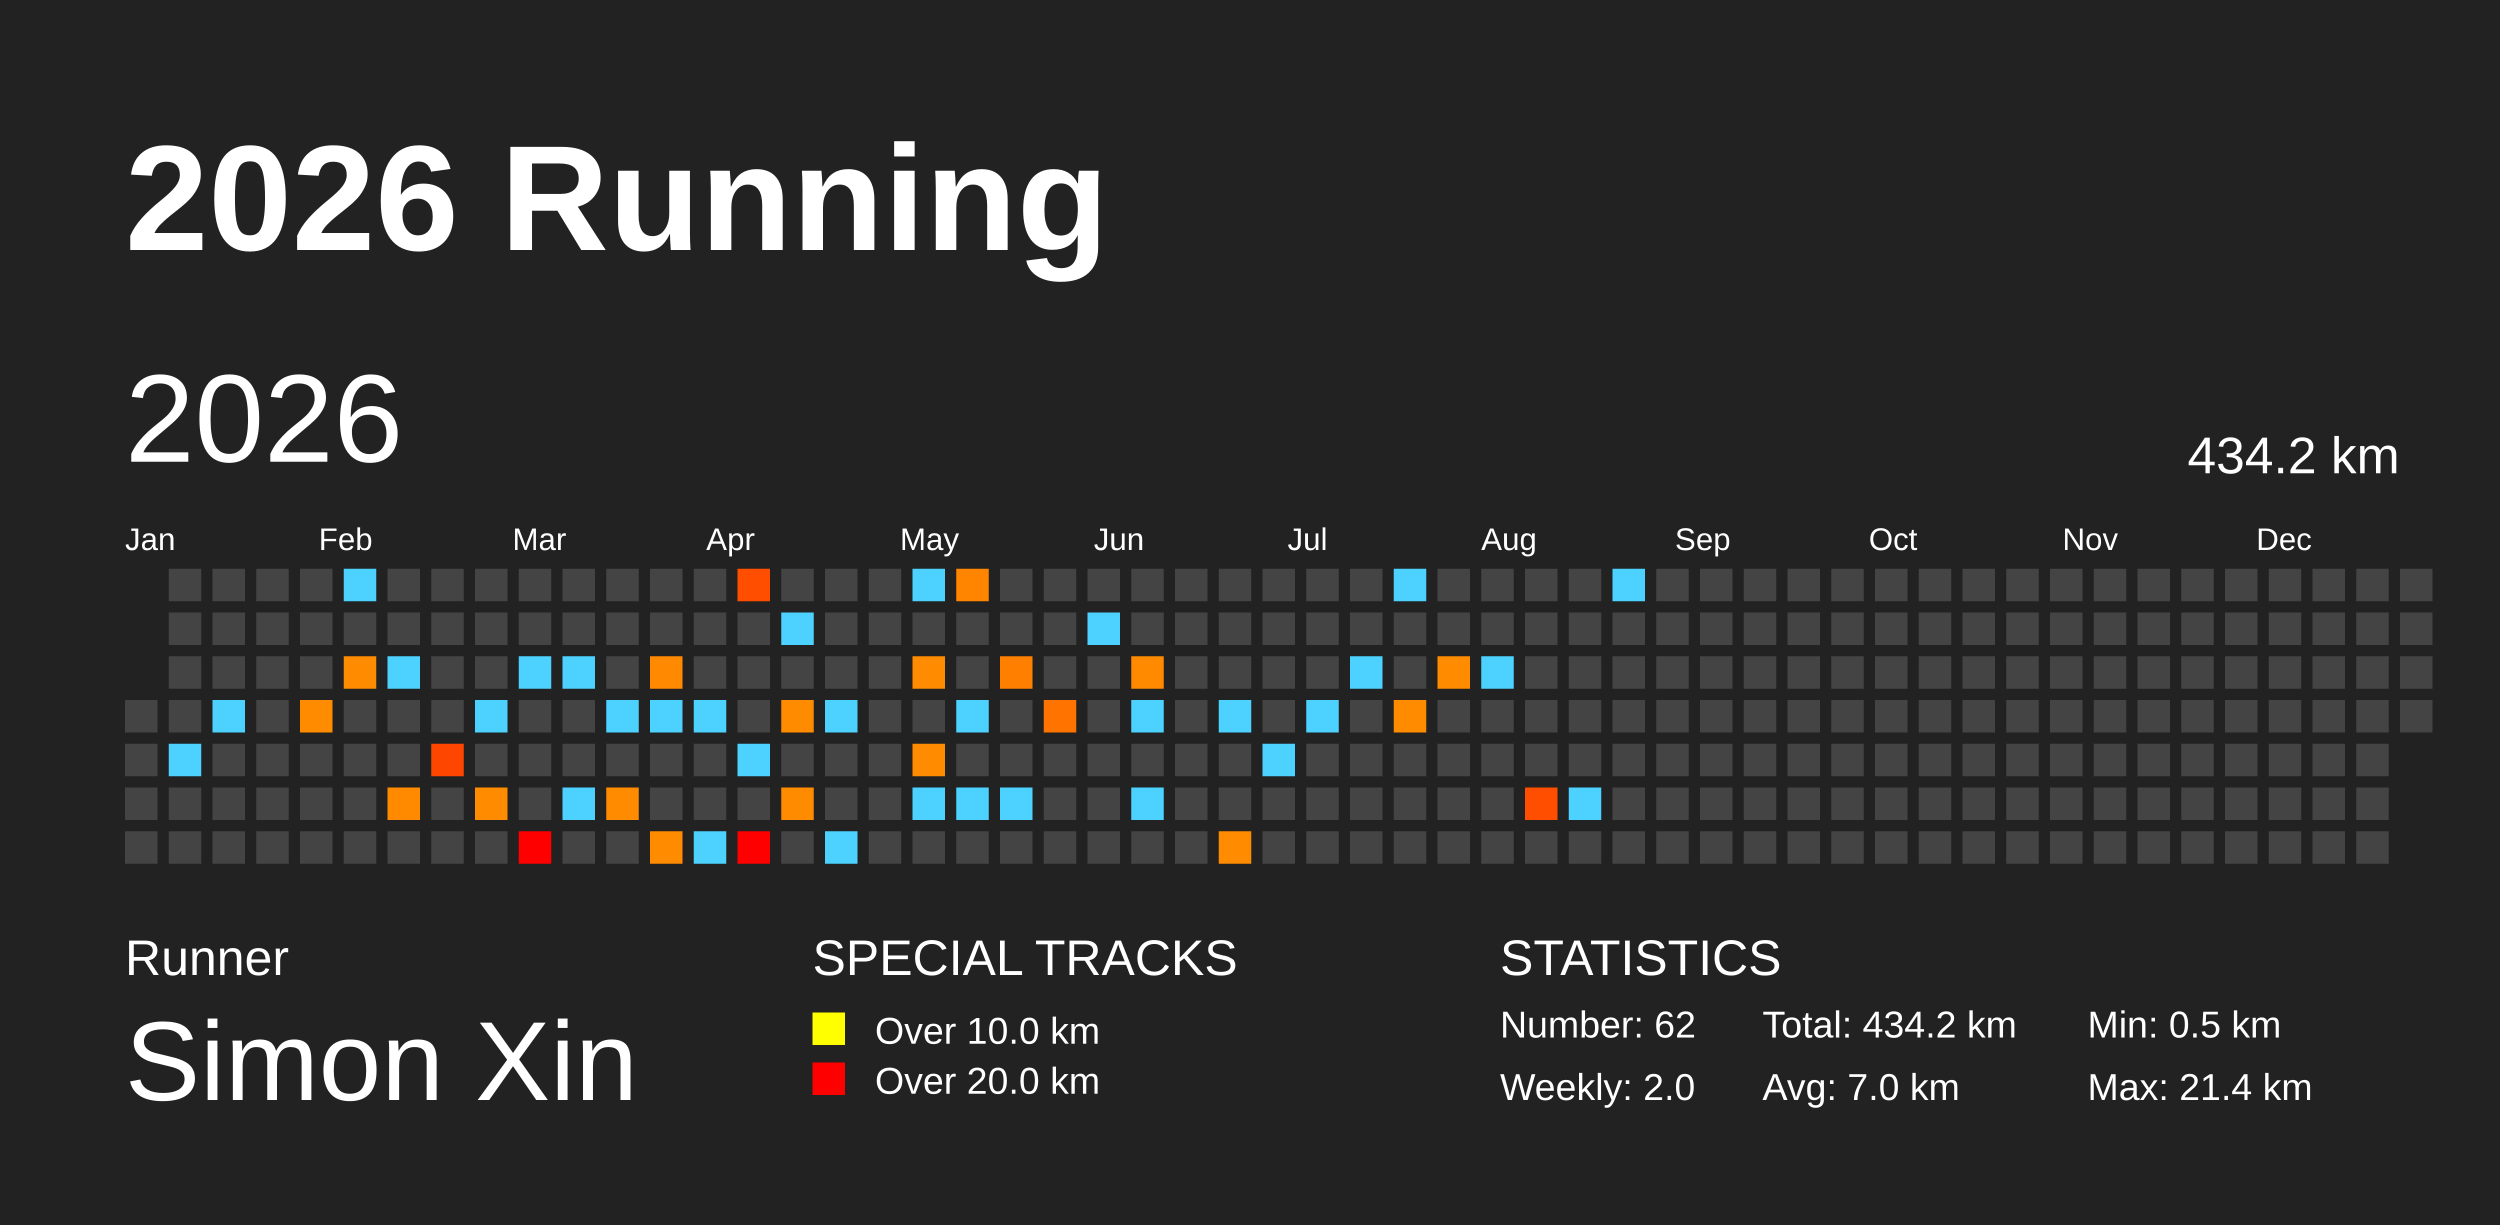
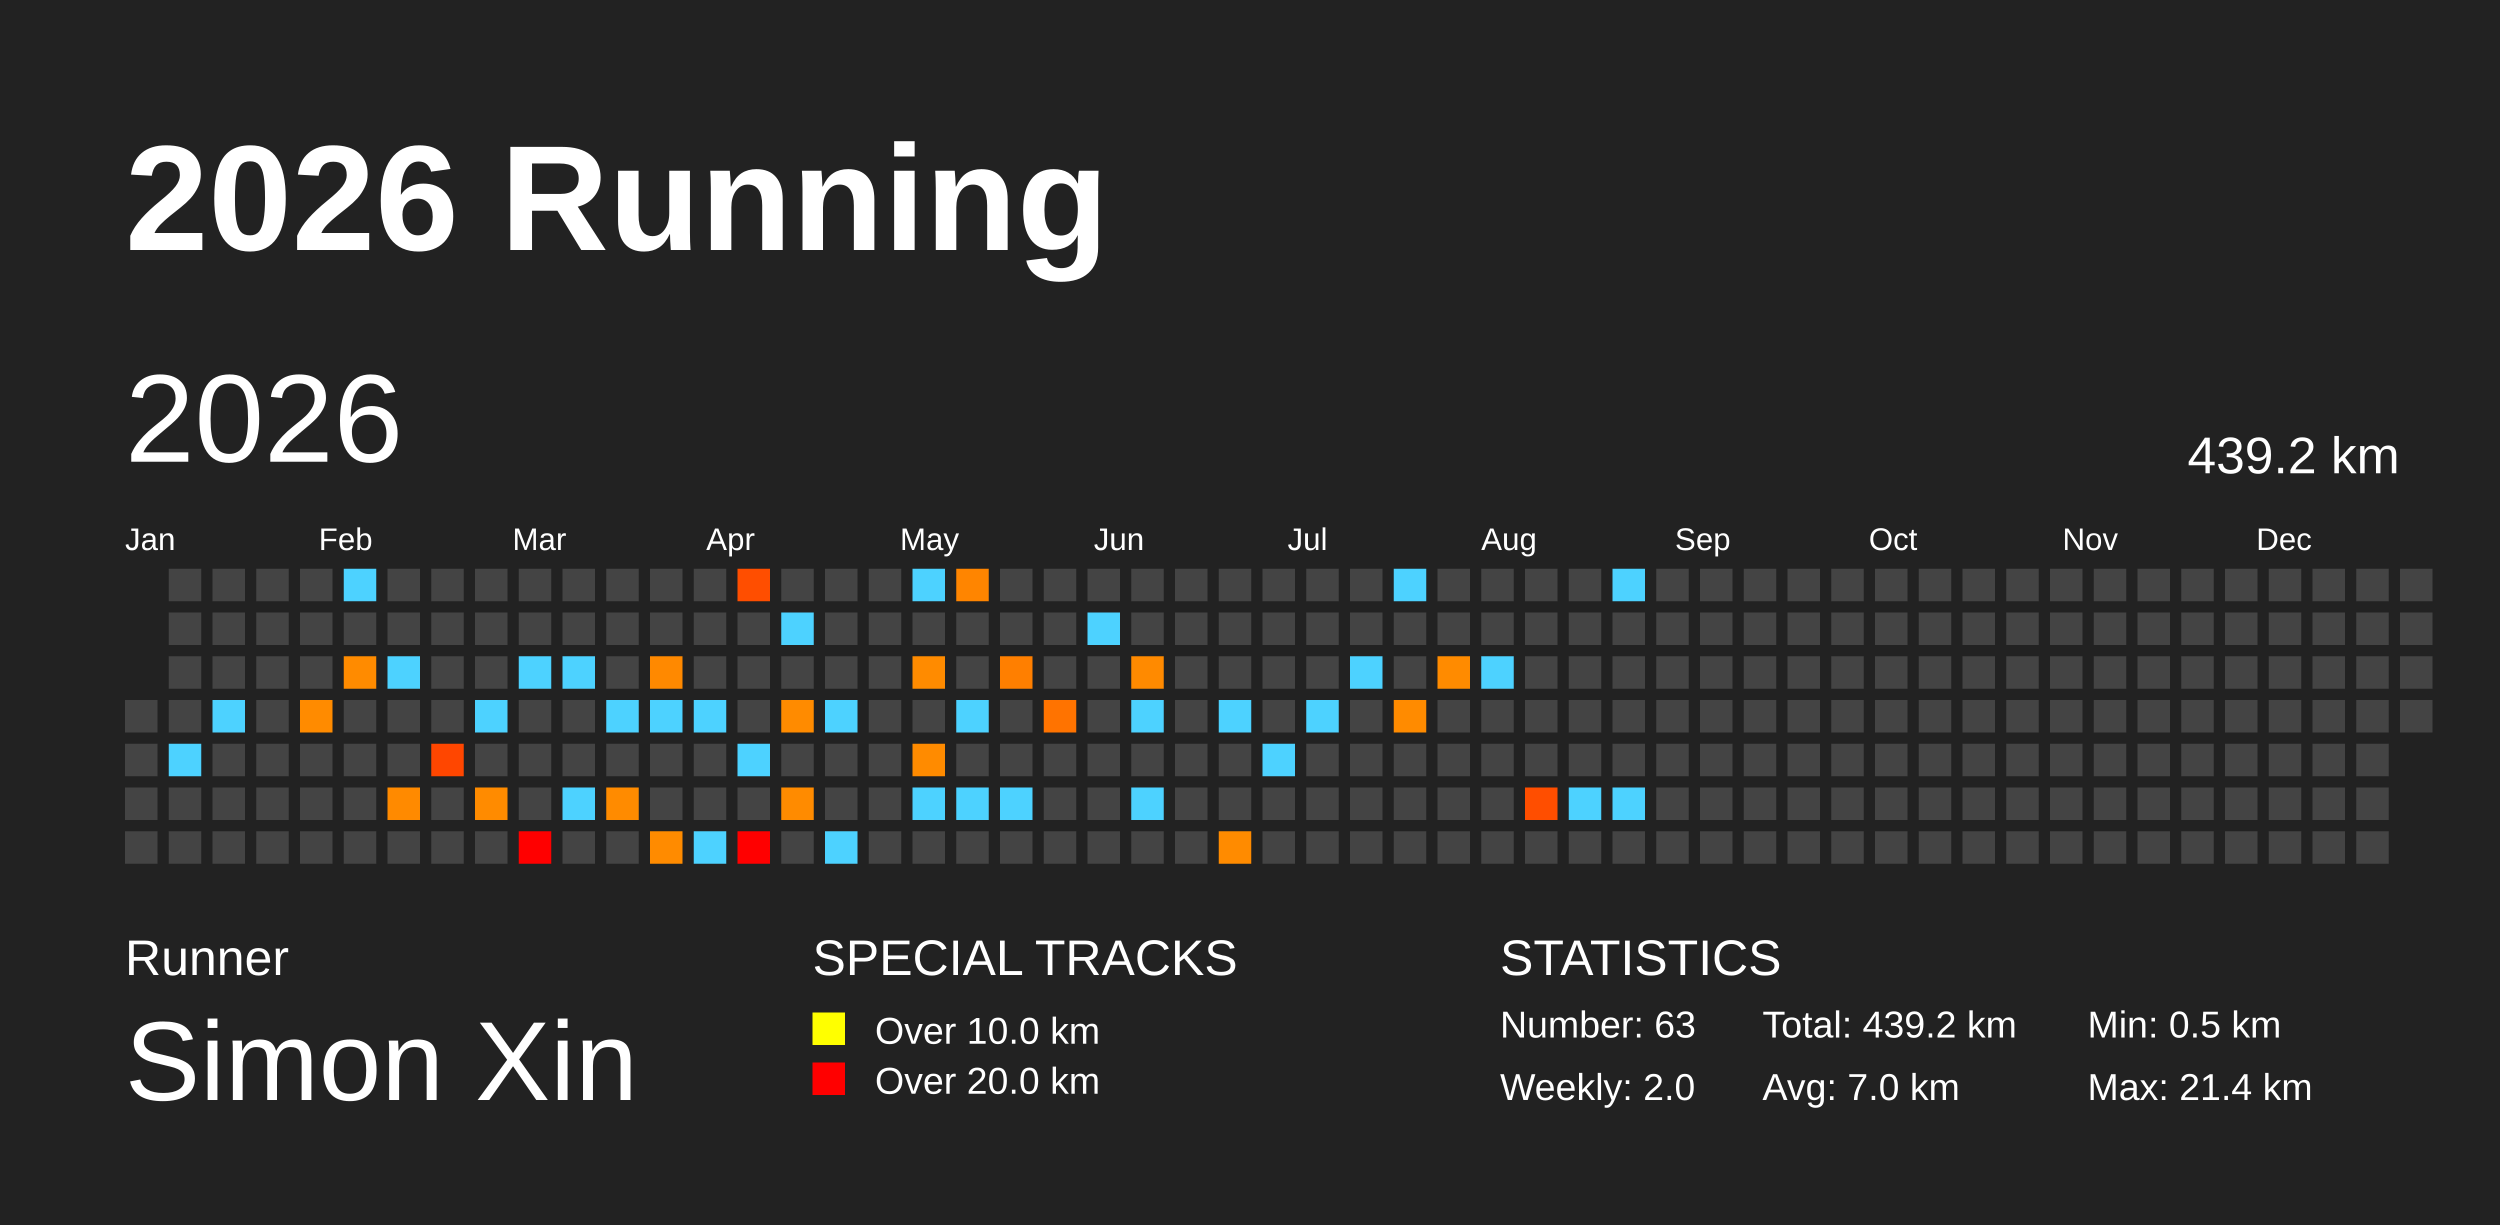
<svg xmlns="http://www.w3.org/2000/svg" baseProfile="full" height="98mm" version="1.1" viewBox="0,0,200,98" width="200mm">
  <defs />
  <rect fill="#222222" height="98" width="200" x="0" y="0" />
  <text fill="#FFFFFF" style="font-size:12px; font-family:Arial; font-weight:bold;" x="10" y="20">2026 Running</text>
  <text fill="#FFFFFF" style="font-size:4px; font-family:Arial" x="10" y="78">Runner</text>
  <text fill="#FFFFFF" style="font-size:9px; font-family:Arial" x="10" y="88">Simon Xin</text>
  <text fill="#FFFFFF" style="font-size:4px; font-family:Arial" x="65" y="78">SPECIAL TRACKS</text>
  <rect fill="yellow" height="2.6" width="2.6" x="65" y="81" />
  <text fill="#FFFFFF" style="font-size:3px; font-family:Arial" x="70" y="83.5">Over 10.0 km</text>
  <rect fill="red" height="2.6" width="2.6" x="65" y="85" />
  <text fill="#FFFFFF" style="font-size:3px; font-family:Arial" x="70" y="87.5">Over 20.0 km</text>
  <text fill="#FFFFFF" style="font-size:4px; font-family:Arial" x="120" y="78">STATISTICS</text>
-   <text fill="#FFFFFF" style="font-size:3px; font-family:Arial" x="120" y="83">Number: 62</text>
+   <text fill="#FFFFFF" style="font-size:3px; font-family:Arial" x="120" y="83">Number: 63</text>
  <text fill="#FFFFFF" style="font-size:3px; font-family:Arial" x="120" y="88">Weekly: 2.0</text>
-   <text fill="#FFFFFF" style="font-size:3px; font-family:Arial" x="141" y="83">Total: 434.2 km</text>
+   <text fill="#FFFFFF" style="font-size:3px; font-family:Arial" x="141" y="83">Total: 439.2 km</text>
  <text fill="#FFFFFF" style="font-size:3px; font-family:Arial" x="141" y="88">Avg: 7.0 km</text>
  <text fill="#FFFFFF" style="font-size:3px; font-family:Arial" x="167" y="83">Min: 0.5 km</text>
  <text fill="#FFFFFF" style="font-size:3px; font-family:Arial" x="167" y="88">Max: 21.4 km</text>
  <text dominant-baseline="hanging" fill="#FFFFFF" style="font-size:10.0px; font-family:Arial;" x="10" y="30">2026</text>
-   <text dominant-baseline="hanging" fill="#FFFFFF" style="font-size:4.125px; font-family:Arial;" x="175" y="35">434.2 km</text>
+   <text dominant-baseline="hanging" fill="#FFFFFF" style="font-size:4.125px; font-family:Arial;" x="175" y="35">439.2 km</text>
  <text fill="#FFFFFF" style="font-size:2.5px; font-family:Arial" x="10.0" y="44">Jan</text>
  <text fill="#FFFFFF" style="font-size:2.5px; font-family:Arial" x="25.5" y="44">Feb</text>
  <text fill="#FFFFFF" style="font-size:2.5px; font-family:Arial" x="41.0" y="44">Mar</text>
  <text fill="#FFFFFF" style="font-size:2.5px; font-family:Arial" x="56.5" y="44">Apr</text>
  <text fill="#FFFFFF" style="font-size:2.5px; font-family:Arial" x="72.0" y="44">May</text>
  <text fill="#FFFFFF" style="font-size:2.5px; font-family:Arial" x="87.5" y="44">Jun</text>
  <text fill="#FFFFFF" style="font-size:2.5px; font-family:Arial" x="103.0" y="44">Jul</text>
  <text fill="#FFFFFF" style="font-size:2.5px; font-family:Arial" x="118.5" y="44">Aug</text>
  <text fill="#FFFFFF" style="font-size:2.5px; font-family:Arial" x="134.0" y="44">Sep</text>
  <text fill="#FFFFFF" style="font-size:2.5px; font-family:Arial" x="149.5" y="44">Oct</text>
  <text fill="#FFFFFF" style="font-size:2.5px; font-family:Arial" x="165.0" y="44">Nov</text>
  <text fill="#FFFFFF" style="font-size:2.5px; font-family:Arial" x="180.5" y="44">Dec</text>
  <rect fill="#444444" height="2.6" width="2.6" x="10.0" y="56.0" />
  <rect fill="#444444" height="2.6" width="2.6" x="10.0" y="59.5" />
  <rect fill="#444444" height="2.6" width="2.6" x="10.0" y="63.0" />
  <rect fill="#444444" height="2.6" width="2.6" x="10.0" y="66.5" />
  <rect fill="#444444" height="2.6" width="2.6" x="13.5" y="45.5" />
  <rect fill="#444444" height="2.6" width="2.6" x="13.5" y="49.0" />
  <rect fill="#444444" height="2.6" width="2.6" x="13.5" y="52.5" />
  <rect fill="#444444" height="2.6" width="2.6" x="13.5" y="56.0" />
  <rect fill="#4dd2ff" height="2.6" width="2.6" x="13.5" y="59.5" />
  <rect fill="#444444" height="2.6" width="2.6" x="13.5" y="63.0" />
  <rect fill="#444444" height="2.6" width="2.6" x="13.5" y="66.5" />
  <rect fill="#444444" height="2.6" width="2.6" x="17.0" y="45.5" />
  <rect fill="#444444" height="2.6" width="2.6" x="17.0" y="49.0" />
  <rect fill="#444444" height="2.6" width="2.6" x="17.0" y="52.5" />
  <rect fill="#4dd2ff" height="2.6" width="2.6" x="17.0" y="56.0" />
  <rect fill="#444444" height="2.6" width="2.6" x="17.0" y="59.5" />
  <rect fill="#444444" height="2.6" width="2.6" x="17.0" y="63.0" />
  <rect fill="#444444" height="2.6" width="2.6" x="17.0" y="66.5" />
  <rect fill="#444444" height="2.6" width="2.6" x="20.5" y="45.5" />
  <rect fill="#444444" height="2.6" width="2.6" x="20.5" y="49.0" />
  <rect fill="#444444" height="2.6" width="2.6" x="20.5" y="52.5" />
  <rect fill="#444444" height="2.6" width="2.6" x="20.5" y="56.0" />
  <rect fill="#444444" height="2.6" width="2.6" x="20.5" y="59.5" />
  <rect fill="#444444" height="2.6" width="2.6" x="20.5" y="63.0" />
  <rect fill="#444444" height="2.6" width="2.6" x="20.5" y="66.5" />
  <rect fill="#444444" height="2.6" width="2.6" x="24.0" y="45.5" />
  <rect fill="#444444" height="2.6" width="2.6" x="24.0" y="49.0" />
  <rect fill="#444444" height="2.6" width="2.6" x="24.0" y="52.5" />
  <rect fill="#ff8b00" height="2.6" width="2.6" x="24.0" y="56.0" />
  <rect fill="#444444" height="2.6" width="2.6" x="24.0" y="59.5" />
  <rect fill="#444444" height="2.6" width="2.6" x="24.0" y="63.0" />
  <rect fill="#444444" height="2.6" width="2.6" x="24.0" y="66.5" />
  <rect fill="#4dd2ff" height="2.6" width="2.6" x="27.5" y="45.5" />
  <rect fill="#444444" height="2.6" width="2.6" x="27.5" y="49.0" />
  <rect fill="#ff8b00" height="2.6" width="2.6" x="27.5" y="52.5" />
  <rect fill="#444444" height="2.6" width="2.6" x="27.5" y="56.0" />
  <rect fill="#444444" height="2.6" width="2.6" x="27.5" y="59.5" />
  <rect fill="#444444" height="2.6" width="2.6" x="27.5" y="63.0" />
  <rect fill="#444444" height="2.6" width="2.6" x="27.5" y="66.5" />
  <rect fill="#444444" height="2.6" width="2.6" x="31.0" y="45.5" />
  <rect fill="#444444" height="2.6" width="2.6" x="31.0" y="49.0" />
  <rect fill="#4dd2ff" height="2.6" width="2.6" x="31.0" y="52.5" />
  <rect fill="#444444" height="2.6" width="2.6" x="31.0" y="56.0" />
  <rect fill="#444444" height="2.6" width="2.6" x="31.0" y="59.5" />
  <rect fill="#ff8a00" height="2.6" width="2.6" x="31.0" y="63.0" />
  <rect fill="#444444" height="2.6" width="2.6" x="31.0" y="66.5" />
  <rect fill="#444444" height="2.6" width="2.6" x="34.5" y="45.5" />
  <rect fill="#444444" height="2.6" width="2.6" x="34.5" y="49.0" />
  <rect fill="#444444" height="2.6" width="2.6" x="34.5" y="52.5" />
  <rect fill="#444444" height="2.6" width="2.6" x="34.5" y="56.0" />
  <rect fill="#ff4600" height="2.6" width="2.6" x="34.5" y="59.5" />
  <rect fill="#444444" height="2.6" width="2.6" x="34.5" y="63.0" />
  <rect fill="#444444" height="2.6" width="2.6" x="34.5" y="66.5" />
  <rect fill="#444444" height="2.6" width="2.6" x="38.0" y="45.5" />
  <rect fill="#444444" height="2.6" width="2.6" x="38.0" y="49.0" />
  <rect fill="#444444" height="2.6" width="2.6" x="38.0" y="52.5" />
  <rect fill="#4dd2ff" height="2.6" width="2.6" x="38.0" y="56.0" />
  <rect fill="#444444" height="2.6" width="2.6" x="38.0" y="59.5" />
  <rect fill="#ff8b00" height="2.6" width="2.6" x="38.0" y="63.0" />
  <rect fill="#444444" height="2.6" width="2.6" x="38.0" y="66.5" />
  <rect fill="#444444" height="2.6" width="2.6" x="41.5" y="45.5" />
  <rect fill="#444444" height="2.6" width="2.6" x="41.5" y="49.0" />
  <rect fill="#4dd2ff" height="2.6" width="2.6" x="41.5" y="52.5" />
  <rect fill="#444444" height="2.6" width="2.6" x="41.5" y="56.0" />
  <rect fill="#444444" height="2.6" width="2.6" x="41.5" y="59.5" />
  <rect fill="#444444" height="2.6" width="2.6" x="41.5" y="63.0" />
  <rect fill="red" height="2.6" width="2.6" x="41.5" y="66.5" />
  <rect fill="#444444" height="2.6" width="2.6" x="45.0" y="45.5" />
  <rect fill="#444444" height="2.6" width="2.6" x="45.0" y="49.0" />
  <rect fill="#4dd2ff" height="2.6" width="2.6" x="45.0" y="52.5" />
  <rect fill="#444444" height="2.6" width="2.6" x="45.0" y="56.0" />
  <rect fill="#444444" height="2.6" width="2.6" x="45.0" y="59.5" />
  <rect fill="#4dd2ff" height="2.6" width="2.6" x="45.0" y="63.0" />
  <rect fill="#444444" height="2.6" width="2.6" x="45.0" y="66.5" />
  <rect fill="#444444" height="2.6" width="2.6" x="48.5" y="45.5" />
  <rect fill="#444444" height="2.6" width="2.6" x="48.5" y="49.0" />
  <rect fill="#444444" height="2.6" width="2.6" x="48.5" y="52.5" />
  <rect fill="#4dd2ff" height="2.6" width="2.6" x="48.5" y="56.0" />
  <rect fill="#444444" height="2.6" width="2.6" x="48.5" y="59.5" />
  <rect fill="#ff8b00" height="2.6" width="2.6" x="48.5" y="63.0" />
  <rect fill="#444444" height="2.6" width="2.6" x="48.5" y="66.5" />
  <rect fill="#444444" height="2.6" width="2.6" x="52.0" y="45.5" />
  <rect fill="#444444" height="2.6" width="2.6" x="52.0" y="49.0" />
  <rect fill="#ff8900" height="2.6" width="2.6" x="52.0" y="52.5" />
  <rect fill="#4dd2ff" height="2.6" width="2.6" x="52.0" y="56.0" />
  <rect fill="#444444" height="2.6" width="2.6" x="52.0" y="59.5" />
  <rect fill="#444444" height="2.6" width="2.6" x="52.0" y="63.0" />
  <rect fill="#ff8b00" height="2.6" width="2.6" x="52.0" y="66.5" />
  <rect fill="#444444" height="2.6" width="2.6" x="55.5" y="45.5" />
  <rect fill="#444444" height="2.6" width="2.6" x="55.5" y="49.0" />
  <rect fill="#444444" height="2.6" width="2.6" x="55.5" y="52.5" />
  <rect fill="#4dd2ff" height="2.6" width="2.6" x="55.5" y="56.0" />
  <rect fill="#444444" height="2.6" width="2.6" x="55.5" y="59.5" />
  <rect fill="#444444" height="2.6" width="2.6" x="55.5" y="63.0" />
  <rect fill="#4dd2ff" height="2.6" width="2.6" x="55.5" y="66.5" />
  <rect fill="#ff4e00" height="2.6" width="2.6" x="59.0" y="45.5" />
  <rect fill="#444444" height="2.6" width="2.6" x="59.0" y="49.0" />
  <rect fill="#444444" height="2.6" width="2.6" x="59.0" y="52.5" />
  <rect fill="#444444" height="2.6" width="2.6" x="59.0" y="56.0" />
  <rect fill="#4dd2ff" height="2.6" width="2.6" x="59.0" y="59.5" />
  <rect fill="#444444" height="2.6" width="2.6" x="59.0" y="63.0" />
  <rect fill="red" height="2.6" width="2.6" x="59.0" y="66.5" />
  <rect fill="#444444" height="2.6" width="2.6" x="62.5" y="45.5" />
  <rect fill="#4dd2ff" height="2.6" width="2.6" x="62.5" y="49.0" />
  <rect fill="#444444" height="2.6" width="2.6" x="62.5" y="52.5" />
  <rect fill="#ff8b00" height="2.6" width="2.6" x="62.5" y="56.0" />
  <rect fill="#444444" height="2.6" width="2.6" x="62.5" y="59.5" />
  <rect fill="#ff8b00" height="2.6" width="2.6" x="62.5" y="63.0" />
  <rect fill="#444444" height="2.6" width="2.6" x="62.5" y="66.5" />
  <rect fill="#444444" height="2.6" width="2.6" x="66.0" y="45.5" />
  <rect fill="#444444" height="2.6" width="2.6" x="66.0" y="49.0" />
  <rect fill="#444444" height="2.6" width="2.6" x="66.0" y="52.5" />
  <rect fill="#4dd2ff" height="2.6" width="2.6" x="66.0" y="56.0" />
  <rect fill="#444444" height="2.6" width="2.6" x="66.0" y="59.5" />
  <rect fill="#444444" height="2.6" width="2.6" x="66.0" y="63.0" />
  <rect fill="#4dd2ff" height="2.6" width="2.6" x="66.0" y="66.5" />
  <rect fill="#444444" height="2.6" width="2.6" x="69.5" y="45.5" />
  <rect fill="#444444" height="2.6" width="2.6" x="69.5" y="49.0" />
  <rect fill="#444444" height="2.6" width="2.6" x="69.5" y="52.5" />
  <rect fill="#444444" height="2.6" width="2.6" x="69.5" y="56.0" />
  <rect fill="#444444" height="2.6" width="2.6" x="69.5" y="59.5" />
  <rect fill="#444444" height="2.6" width="2.6" x="69.5" y="63.0" />
  <rect fill="#444444" height="2.6" width="2.6" x="69.5" y="66.5" />
  <rect fill="#4dd2ff" height="2.6" width="2.6" x="73.0" y="45.5" />
  <rect fill="#444444" height="2.6" width="2.6" x="73.0" y="49.0" />
  <rect fill="#ff8b00" height="2.6" width="2.6" x="73.0" y="52.5" />
  <rect fill="#444444" height="2.6" width="2.6" x="73.0" y="56.0" />
  <rect fill="#ff8b00" height="2.6" width="2.6" x="73.0" y="59.5" />
  <rect fill="#4dd2ff" height="2.6" width="2.6" x="73.0" y="63.0" />
  <rect fill="#444444" height="2.6" width="2.6" x="73.0" y="66.5" />
  <rect fill="#ff8500" height="2.6" width="2.6" x="76.5" y="45.5" />
  <rect fill="#444444" height="2.6" width="2.6" x="76.5" y="49.0" />
  <rect fill="#444444" height="2.6" width="2.6" x="76.5" y="52.5" />
  <rect fill="#4dd2ff" height="2.6" width="2.6" x="76.5" y="56.0" />
  <rect fill="#444444" height="2.6" width="2.6" x="76.5" y="59.5" />
  <rect fill="#4dd2ff" height="2.6" width="2.6" x="76.5" y="63.0" />
  <rect fill="#444444" height="2.6" width="2.6" x="76.5" y="66.5" />
  <rect fill="#444444" height="2.6" width="2.6" x="80.0" y="45.5" />
  <rect fill="#444444" height="2.6" width="2.6" x="80.0" y="49.0" />
  <rect fill="#ff7f00" height="2.6" width="2.6" x="80.0" y="52.5" />
  <rect fill="#444444" height="2.6" width="2.6" x="80.0" y="56.0" />
  <rect fill="#444444" height="2.6" width="2.6" x="80.0" y="59.5" />
  <rect fill="#4dd2ff" height="2.6" width="2.6" x="80.0" y="63.0" />
  <rect fill="#444444" height="2.6" width="2.6" x="80.0" y="66.5" />
  <rect fill="#444444" height="2.6" width="2.6" x="83.5" y="45.5" />
  <rect fill="#444444" height="2.6" width="2.6" x="83.5" y="49.0" />
  <rect fill="#444444" height="2.6" width="2.6" x="83.5" y="52.5" />
  <rect fill="#ff7300" height="2.6" width="2.6" x="83.5" y="56.0" />
  <rect fill="#444444" height="2.6" width="2.6" x="83.5" y="59.5" />
  <rect fill="#444444" height="2.6" width="2.6" x="83.5" y="63.0" />
  <rect fill="#444444" height="2.6" width="2.6" x="83.5" y="66.5" />
  <rect fill="#444444" height="2.6" width="2.6" x="87.0" y="45.5" />
  <rect fill="#4dd2ff" height="2.6" width="2.6" x="87.0" y="49.0" />
  <rect fill="#444444" height="2.6" width="2.6" x="87.0" y="52.5" />
  <rect fill="#444444" height="2.6" width="2.6" x="87.0" y="56.0" />
  <rect fill="#444444" height="2.6" width="2.6" x="87.0" y="59.5" />
  <rect fill="#444444" height="2.6" width="2.6" x="87.0" y="63.0" />
  <rect fill="#444444" height="2.6" width="2.6" x="87.0" y="66.5" />
  <rect fill="#444444" height="2.6" width="2.6" x="90.5" y="45.5" />
  <rect fill="#444444" height="2.6" width="2.6" x="90.5" y="49.0" />
  <rect fill="#ff8a00" height="2.6" width="2.6" x="90.5" y="52.5" />
  <rect fill="#4dd2ff" height="2.6" width="2.6" x="90.5" y="56.0" />
  <rect fill="#444444" height="2.6" width="2.6" x="90.5" y="59.5" />
  <rect fill="#4dd2ff" height="2.6" width="2.6" x="90.5" y="63.0" />
  <rect fill="#444444" height="2.6" width="2.6" x="90.5" y="66.5" />
  <rect fill="#444444" height="2.6" width="2.6" x="94.0" y="45.5" />
  <rect fill="#444444" height="2.6" width="2.6" x="94.0" y="49.0" />
  <rect fill="#444444" height="2.6" width="2.6" x="94.0" y="52.5" />
  <rect fill="#444444" height="2.6" width="2.6" x="94.0" y="56.0" />
  <rect fill="#444444" height="2.6" width="2.6" x="94.0" y="59.5" />
  <rect fill="#444444" height="2.6" width="2.6" x="94.0" y="63.0" />
  <rect fill="#444444" height="2.6" width="2.6" x="94.0" y="66.5" />
  <rect fill="#444444" height="2.6" width="2.6" x="97.5" y="45.5" />
  <rect fill="#444444" height="2.6" width="2.6" x="97.5" y="49.0" />
  <rect fill="#444444" height="2.6" width="2.6" x="97.5" y="52.5" />
  <rect fill="#4dd2ff" height="2.6" width="2.6" x="97.5" y="56.0" />
  <rect fill="#444444" height="2.6" width="2.6" x="97.5" y="59.5" />
  <rect fill="#444444" height="2.6" width="2.6" x="97.5" y="63.0" />
  <rect fill="#ff8b00" height="2.6" width="2.6" x="97.5" y="66.5" />
  <rect fill="#444444" height="2.6" width="2.6" x="101.0" y="45.5" />
  <rect fill="#444444" height="2.6" width="2.6" x="101.0" y="49.0" />
  <rect fill="#444444" height="2.6" width="2.6" x="101.0" y="52.5" />
  <rect fill="#444444" height="2.6" width="2.6" x="101.0" y="56.0" />
  <rect fill="#4dd2ff" height="2.6" width="2.6" x="101.0" y="59.5" />
  <rect fill="#444444" height="2.6" width="2.6" x="101.0" y="63.0" />
  <rect fill="#444444" height="2.6" width="2.6" x="101.0" y="66.5" />
  <rect fill="#444444" height="2.6" width="2.6" x="104.5" y="45.5" />
  <rect fill="#444444" height="2.6" width="2.6" x="104.5" y="49.0" />
  <rect fill="#444444" height="2.6" width="2.6" x="104.5" y="52.5" />
  <rect fill="#4dd2ff" height="2.6" width="2.6" x="104.5" y="56.0" />
  <rect fill="#444444" height="2.6" width="2.6" x="104.5" y="59.5" />
  <rect fill="#444444" height="2.6" width="2.6" x="104.5" y="63.0" />
  <rect fill="#444444" height="2.6" width="2.6" x="104.5" y="66.5" />
  <rect fill="#444444" height="2.6" width="2.6" x="108.0" y="45.5" />
  <rect fill="#444444" height="2.6" width="2.6" x="108.0" y="49.0" />
  <rect fill="#4dd2ff" height="2.6" width="2.6" x="108.0" y="52.5" />
  <rect fill="#444444" height="2.6" width="2.6" x="108.0" y="56.0" />
  <rect fill="#444444" height="2.6" width="2.6" x="108.0" y="59.5" />
  <rect fill="#444444" height="2.6" width="2.6" x="108.0" y="63.0" />
  <rect fill="#444444" height="2.6" width="2.6" x="108.0" y="66.5" />
  <rect fill="#4dd2ff" height="2.6" width="2.6" x="111.5" y="45.5" />
  <rect fill="#444444" height="2.6" width="2.6" x="111.5" y="49.0" />
  <rect fill="#444444" height="2.6" width="2.6" x="111.5" y="52.5" />
  <rect fill="#ff8b00" height="2.6" width="2.6" x="111.5" y="56.0" />
  <rect fill="#444444" height="2.6" width="2.6" x="111.5" y="59.5" />
  <rect fill="#444444" height="2.6" width="2.6" x="111.5" y="63.0" />
  <rect fill="#444444" height="2.6" width="2.6" x="111.5" y="66.5" />
  <rect fill="#444444" height="2.6" width="2.6" x="115.0" y="45.5" />
  <rect fill="#444444" height="2.6" width="2.6" x="115.0" y="49.0" />
  <rect fill="#ff8b00" height="2.6" width="2.6" x="115.0" y="52.5" />
  <rect fill="#444444" height="2.6" width="2.6" x="115.0" y="56.0" />
  <rect fill="#444444" height="2.6" width="2.6" x="115.0" y="59.5" />
  <rect fill="#444444" height="2.6" width="2.6" x="115.0" y="63.0" />
  <rect fill="#444444" height="2.6" width="2.6" x="115.0" y="66.5" />
  <rect fill="#444444" height="2.6" width="2.6" x="118.5" y="45.5" />
  <rect fill="#444444" height="2.6" width="2.6" x="118.5" y="49.0" />
  <rect fill="#4dd2ff" height="2.6" width="2.6" x="118.5" y="52.5" />
  <rect fill="#444444" height="2.6" width="2.6" x="118.5" y="56.0" />
  <rect fill="#444444" height="2.6" width="2.6" x="118.5" y="59.5" />
  <rect fill="#444444" height="2.6" width="2.6" x="118.5" y="63.0" />
  <rect fill="#444444" height="2.6" width="2.6" x="118.5" y="66.5" />
  <rect fill="#444444" height="2.6" width="2.6" x="122.0" y="45.5" />
  <rect fill="#444444" height="2.6" width="2.6" x="122.0" y="49.0" />
  <rect fill="#444444" height="2.6" width="2.6" x="122.0" y="52.5" />
  <rect fill="#444444" height="2.6" width="2.6" x="122.0" y="56.0" />
  <rect fill="#444444" height="2.6" width="2.6" x="122.0" y="59.5" />
  <rect fill="#ff4e00" height="2.6" width="2.6" x="122.0" y="63.0" />
  <rect fill="#444444" height="2.6" width="2.6" x="122.0" y="66.5" />
  <rect fill="#444444" height="2.6" width="2.6" x="125.5" y="45.5" />
  <rect fill="#444444" height="2.6" width="2.6" x="125.5" y="49.0" />
  <rect fill="#444444" height="2.6" width="2.6" x="125.5" y="52.5" />
  <rect fill="#444444" height="2.6" width="2.6" x="125.5" y="56.0" />
  <rect fill="#444444" height="2.6" width="2.6" x="125.5" y="59.5" />
  <rect fill="#4dd2ff" height="2.6" width="2.6" x="125.5" y="63.0" />
  <rect fill="#444444" height="2.6" width="2.6" x="125.5" y="66.5" />
  <rect fill="#4dd2ff" height="2.6" width="2.6" x="129.0" y="45.5" />
  <rect fill="#444444" height="2.6" width="2.6" x="129.0" y="49.0" />
  <rect fill="#444444" height="2.6" width="2.6" x="129.0" y="52.5" />
  <rect fill="#444444" height="2.6" width="2.6" x="129.0" y="56.0" />
  <rect fill="#444444" height="2.6" width="2.6" x="129.0" y="59.5" />
-   <rect fill="#444444" height="2.6" width="2.6" x="129.0" y="63.0" />
+   <rect fill="#4dd2ff" height="2.6" width="2.6" x="129.0" y="63.0" />
  <rect fill="#444444" height="2.6" width="2.6" x="129.0" y="66.5" />
  <rect fill="#444444" height="2.6" width="2.6" x="132.5" y="45.5" />
  <rect fill="#444444" height="2.6" width="2.6" x="132.5" y="49.0" />
  <rect fill="#444444" height="2.6" width="2.6" x="132.5" y="52.5" />
  <rect fill="#444444" height="2.6" width="2.6" x="132.5" y="56.0" />
  <rect fill="#444444" height="2.6" width="2.6" x="132.5" y="59.5" />
  <rect fill="#444444" height="2.6" width="2.6" x="132.5" y="63.0" />
  <rect fill="#444444" height="2.6" width="2.6" x="132.5" y="66.5" />
  <rect fill="#444444" height="2.6" width="2.6" x="136.0" y="45.5" />
  <rect fill="#444444" height="2.6" width="2.6" x="136.0" y="49.0" />
  <rect fill="#444444" height="2.6" width="2.6" x="136.0" y="52.5" />
  <rect fill="#444444" height="2.6" width="2.6" x="136.0" y="56.0" />
  <rect fill="#444444" height="2.6" width="2.6" x="136.0" y="59.5" />
  <rect fill="#444444" height="2.6" width="2.6" x="136.0" y="63.0" />
  <rect fill="#444444" height="2.6" width="2.6" x="136.0" y="66.5" />
  <rect fill="#444444" height="2.6" width="2.6" x="139.5" y="45.5" />
  <rect fill="#444444" height="2.6" width="2.6" x="139.5" y="49.0" />
  <rect fill="#444444" height="2.6" width="2.6" x="139.5" y="52.5" />
  <rect fill="#444444" height="2.6" width="2.6" x="139.5" y="56.0" />
  <rect fill="#444444" height="2.6" width="2.6" x="139.5" y="59.5" />
  <rect fill="#444444" height="2.6" width="2.6" x="139.5" y="63.0" />
  <rect fill="#444444" height="2.6" width="2.6" x="139.5" y="66.5" />
  <rect fill="#444444" height="2.6" width="2.6" x="143.0" y="45.5" />
  <rect fill="#444444" height="2.6" width="2.6" x="143.0" y="49.0" />
  <rect fill="#444444" height="2.6" width="2.6" x="143.0" y="52.5" />
  <rect fill="#444444" height="2.6" width="2.6" x="143.0" y="56.0" />
  <rect fill="#444444" height="2.6" width="2.6" x="143.0" y="59.5" />
  <rect fill="#444444" height="2.6" width="2.6" x="143.0" y="63.0" />
  <rect fill="#444444" height="2.6" width="2.6" x="143.0" y="66.5" />
  <rect fill="#444444" height="2.6" width="2.6" x="146.5" y="45.5" />
  <rect fill="#444444" height="2.6" width="2.6" x="146.5" y="49.0" />
  <rect fill="#444444" height="2.6" width="2.6" x="146.5" y="52.5" />
  <rect fill="#444444" height="2.6" width="2.6" x="146.5" y="56.0" />
  <rect fill="#444444" height="2.6" width="2.6" x="146.5" y="59.5" />
  <rect fill="#444444" height="2.6" width="2.6" x="146.5" y="63.0" />
  <rect fill="#444444" height="2.6" width="2.6" x="146.5" y="66.5" />
  <rect fill="#444444" height="2.6" width="2.6" x="150.0" y="45.5" />
  <rect fill="#444444" height="2.6" width="2.6" x="150.0" y="49.0" />
  <rect fill="#444444" height="2.6" width="2.6" x="150.0" y="52.5" />
  <rect fill="#444444" height="2.6" width="2.6" x="150.0" y="56.0" />
  <rect fill="#444444" height="2.6" width="2.6" x="150.0" y="59.5" />
  <rect fill="#444444" height="2.6" width="2.6" x="150.0" y="63.0" />
  <rect fill="#444444" height="2.6" width="2.6" x="150.0" y="66.5" />
  <rect fill="#444444" height="2.6" width="2.6" x="153.5" y="45.5" />
  <rect fill="#444444" height="2.6" width="2.6" x="153.5" y="49.0" />
  <rect fill="#444444" height="2.6" width="2.6" x="153.5" y="52.5" />
  <rect fill="#444444" height="2.6" width="2.6" x="153.5" y="56.0" />
  <rect fill="#444444" height="2.6" width="2.6" x="153.5" y="59.5" />
  <rect fill="#444444" height="2.6" width="2.6" x="153.5" y="63.0" />
  <rect fill="#444444" height="2.6" width="2.6" x="153.5" y="66.5" />
  <rect fill="#444444" height="2.6" width="2.6" x="157.0" y="45.5" />
  <rect fill="#444444" height="2.6" width="2.6" x="157.0" y="49.0" />
  <rect fill="#444444" height="2.6" width="2.6" x="157.0" y="52.5" />
  <rect fill="#444444" height="2.6" width="2.6" x="157.0" y="56.0" />
  <rect fill="#444444" height="2.6" width="2.6" x="157.0" y="59.5" />
  <rect fill="#444444" height="2.6" width="2.6" x="157.0" y="63.0" />
  <rect fill="#444444" height="2.6" width="2.6" x="157.0" y="66.5" />
  <rect fill="#444444" height="2.6" width="2.6" x="160.5" y="45.5" />
  <rect fill="#444444" height="2.6" width="2.6" x="160.5" y="49.0" />
  <rect fill="#444444" height="2.6" width="2.6" x="160.5" y="52.5" />
  <rect fill="#444444" height="2.6" width="2.6" x="160.5" y="56.0" />
  <rect fill="#444444" height="2.6" width="2.6" x="160.5" y="59.5" />
  <rect fill="#444444" height="2.6" width="2.6" x="160.5" y="63.0" />
  <rect fill="#444444" height="2.6" width="2.6" x="160.5" y="66.5" />
  <rect fill="#444444" height="2.6" width="2.6" x="164.0" y="45.5" />
  <rect fill="#444444" height="2.6" width="2.6" x="164.0" y="49.0" />
  <rect fill="#444444" height="2.6" width="2.6" x="164.0" y="52.5" />
  <rect fill="#444444" height="2.6" width="2.6" x="164.0" y="56.0" />
  <rect fill="#444444" height="2.6" width="2.6" x="164.0" y="59.5" />
  <rect fill="#444444" height="2.6" width="2.6" x="164.0" y="63.0" />
  <rect fill="#444444" height="2.6" width="2.6" x="164.0" y="66.5" />
  <rect fill="#444444" height="2.6" width="2.6" x="167.5" y="45.5" />
  <rect fill="#444444" height="2.6" width="2.6" x="167.5" y="49.0" />
  <rect fill="#444444" height="2.6" width="2.6" x="167.5" y="52.5" />
  <rect fill="#444444" height="2.6" width="2.6" x="167.5" y="56.0" />
  <rect fill="#444444" height="2.6" width="2.6" x="167.5" y="59.5" />
  <rect fill="#444444" height="2.6" width="2.6" x="167.5" y="63.0" />
  <rect fill="#444444" height="2.6" width="2.6" x="167.5" y="66.5" />
  <rect fill="#444444" height="2.6" width="2.6" x="171.0" y="45.5" />
  <rect fill="#444444" height="2.6" width="2.6" x="171.0" y="49.0" />
  <rect fill="#444444" height="2.6" width="2.6" x="171.0" y="52.5" />
  <rect fill="#444444" height="2.6" width="2.6" x="171.0" y="56.0" />
  <rect fill="#444444" height="2.6" width="2.6" x="171.0" y="59.5" />
  <rect fill="#444444" height="2.6" width="2.6" x="171.0" y="63.0" />
  <rect fill="#444444" height="2.6" width="2.6" x="171.0" y="66.5" />
  <rect fill="#444444" height="2.6" width="2.6" x="174.5" y="45.5" />
  <rect fill="#444444" height="2.6" width="2.6" x="174.5" y="49.0" />
  <rect fill="#444444" height="2.6" width="2.6" x="174.5" y="52.5" />
  <rect fill="#444444" height="2.6" width="2.6" x="174.5" y="56.0" />
  <rect fill="#444444" height="2.6" width="2.6" x="174.5" y="59.5" />
  <rect fill="#444444" height="2.6" width="2.6" x="174.5" y="63.0" />
  <rect fill="#444444" height="2.6" width="2.6" x="174.5" y="66.5" />
  <rect fill="#444444" height="2.6" width="2.6" x="178.0" y="45.5" />
  <rect fill="#444444" height="2.6" width="2.6" x="178.0" y="49.0" />
  <rect fill="#444444" height="2.6" width="2.6" x="178.0" y="52.5" />
  <rect fill="#444444" height="2.6" width="2.6" x="178.0" y="56.0" />
  <rect fill="#444444" height="2.6" width="2.6" x="178.0" y="59.5" />
  <rect fill="#444444" height="2.6" width="2.6" x="178.0" y="63.0" />
  <rect fill="#444444" height="2.6" width="2.6" x="178.0" y="66.5" />
  <rect fill="#444444" height="2.6" width="2.6" x="181.5" y="45.5" />
  <rect fill="#444444" height="2.6" width="2.6" x="181.5" y="49.0" />
  <rect fill="#444444" height="2.6" width="2.6" x="181.5" y="52.5" />
  <rect fill="#444444" height="2.6" width="2.6" x="181.5" y="56.0" />
  <rect fill="#444444" height="2.6" width="2.6" x="181.5" y="59.5" />
  <rect fill="#444444" height="2.6" width="2.6" x="181.5" y="63.0" />
  <rect fill="#444444" height="2.6" width="2.6" x="181.5" y="66.5" />
  <rect fill="#444444" height="2.6" width="2.6" x="185.0" y="45.5" />
  <rect fill="#444444" height="2.6" width="2.6" x="185.0" y="49.0" />
  <rect fill="#444444" height="2.6" width="2.6" x="185.0" y="52.5" />
  <rect fill="#444444" height="2.6" width="2.6" x="185.0" y="56.0" />
  <rect fill="#444444" height="2.6" width="2.6" x="185.0" y="59.5" />
  <rect fill="#444444" height="2.6" width="2.6" x="185.0" y="63.0" />
  <rect fill="#444444" height="2.6" width="2.6" x="185.0" y="66.5" />
  <rect fill="#444444" height="2.6" width="2.6" x="188.5" y="45.5" />
  <rect fill="#444444" height="2.6" width="2.6" x="188.5" y="49.0" />
  <rect fill="#444444" height="2.6" width="2.6" x="188.5" y="52.5" />
  <rect fill="#444444" height="2.6" width="2.6" x="188.5" y="56.0" />
  <rect fill="#444444" height="2.6" width="2.6" x="188.5" y="59.5" />
  <rect fill="#444444" height="2.6" width="2.6" x="188.5" y="63.0" />
  <rect fill="#444444" height="2.6" width="2.6" x="188.5" y="66.5" />
  <rect fill="#444444" height="2.6" width="2.6" x="192.0" y="45.5" />
  <rect fill="#444444" height="2.6" width="2.6" x="192.0" y="49.0" />
  <rect fill="#444444" height="2.6" width="2.6" x="192.0" y="52.5" />
  <rect fill="#444444" height="2.6" width="2.6" x="192.0" y="56.0" />
</svg>
